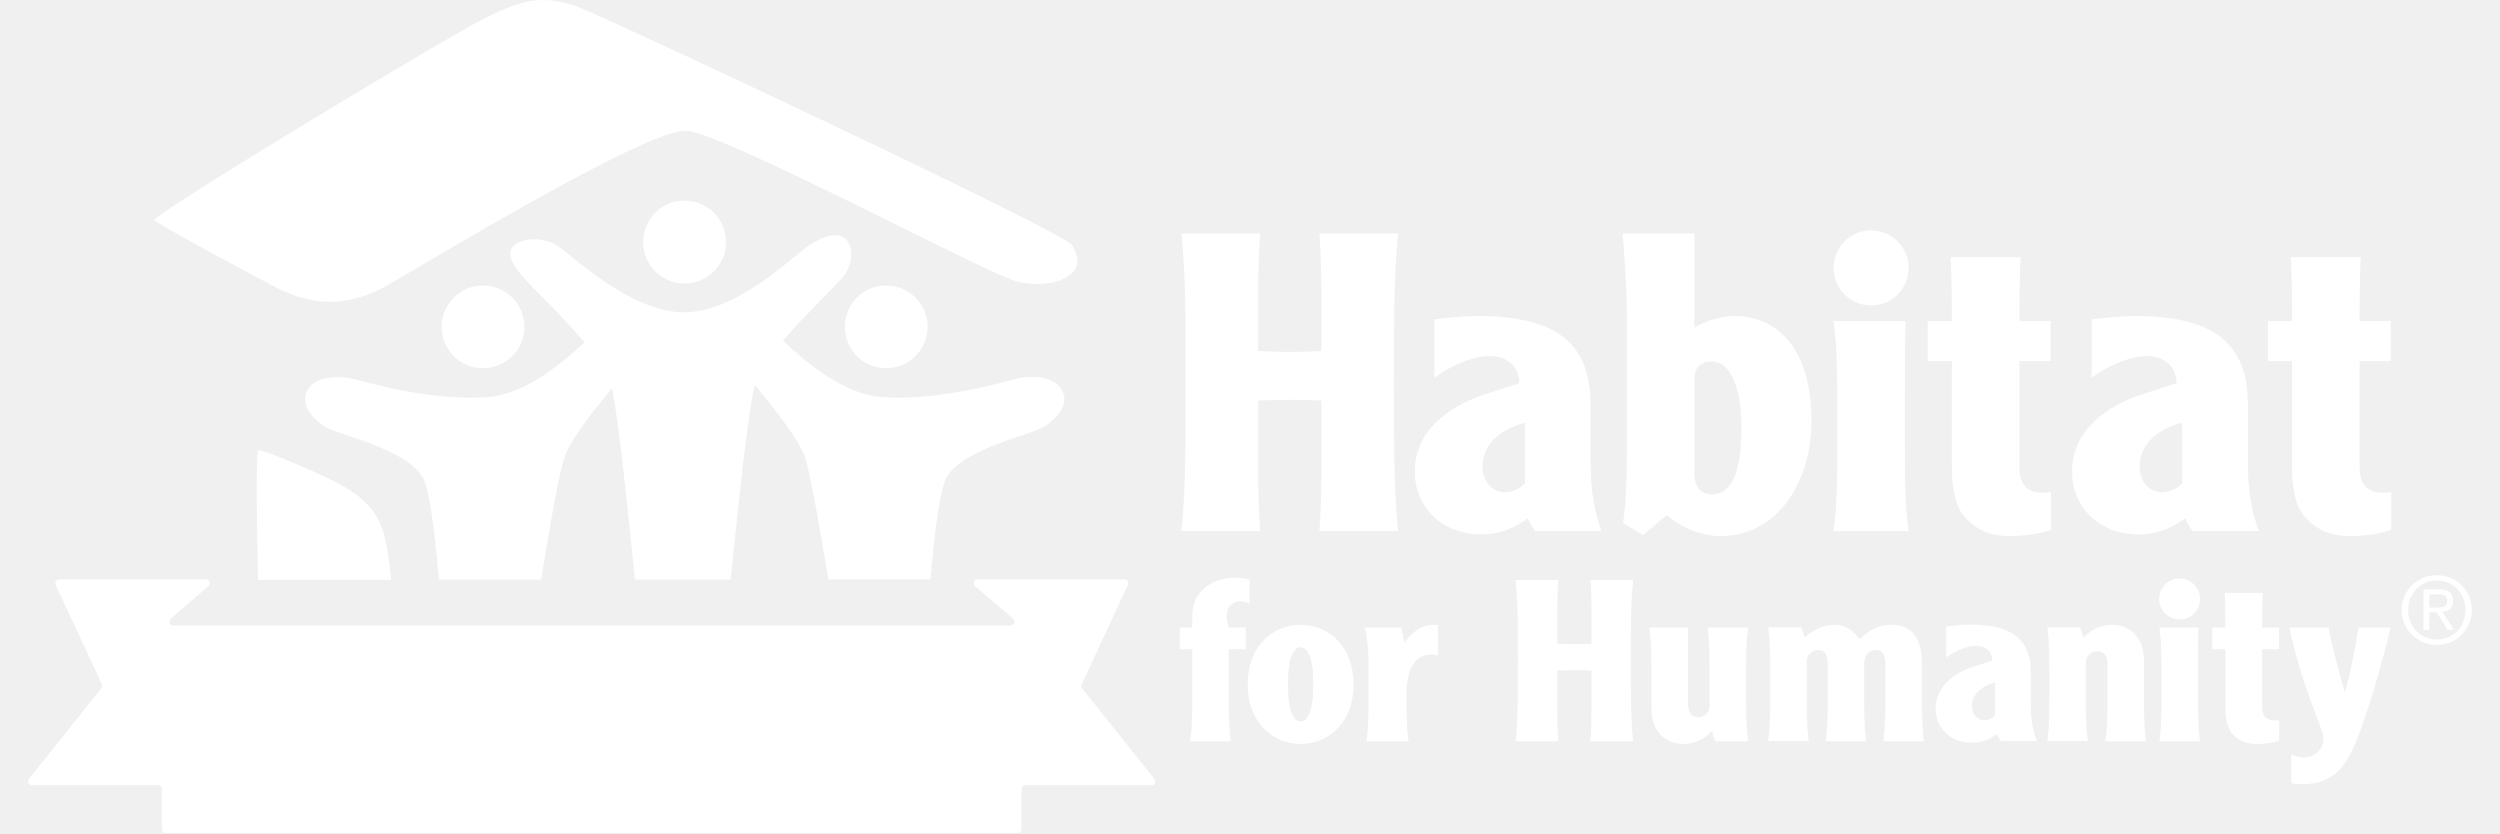
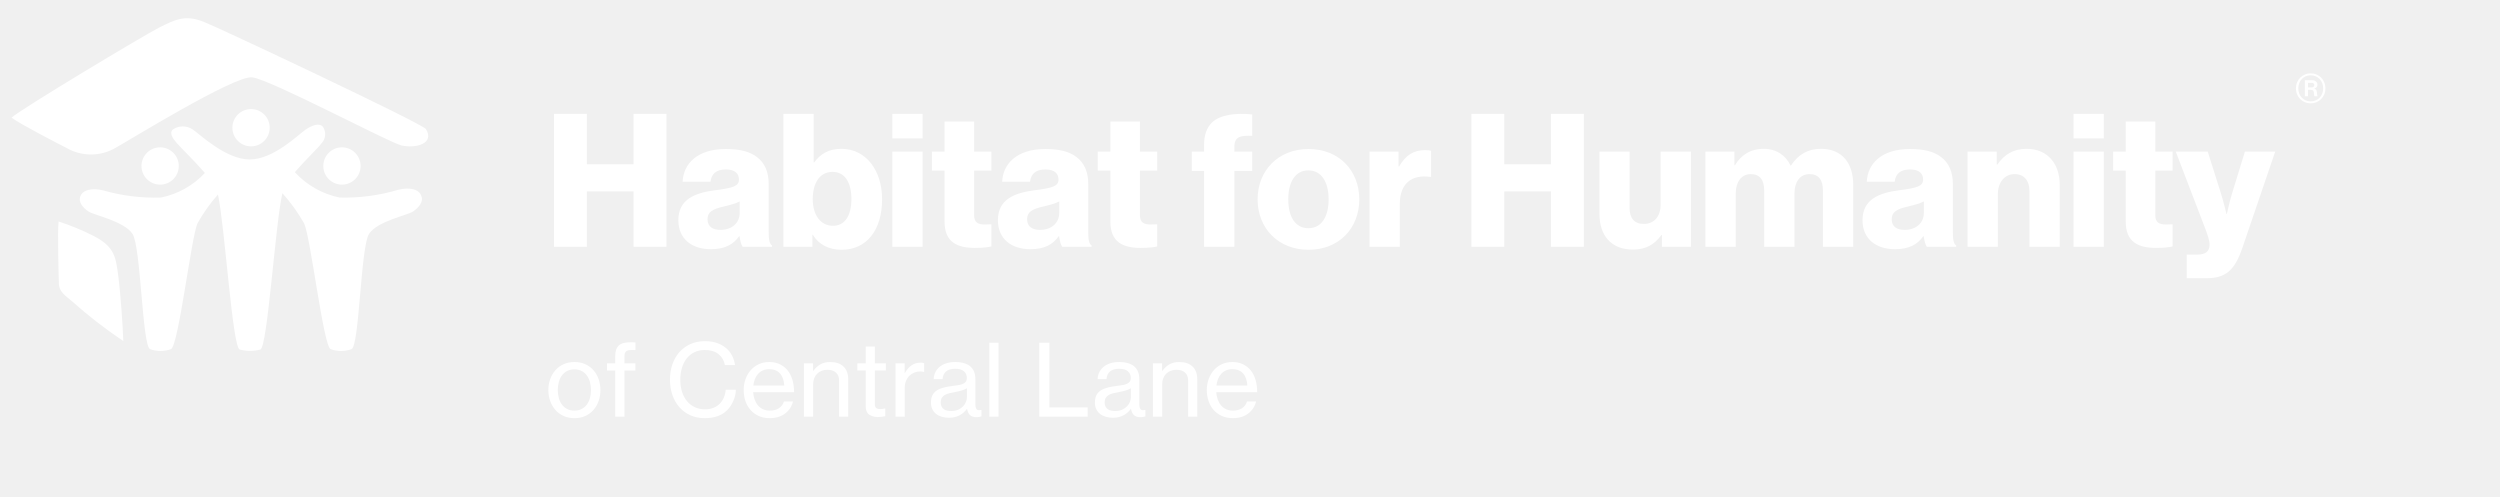
- <svg xmlns="http://www.w3.org/2000/svg" fill="#FFFFFF" id="Layer_1" viewBox="0 0 120 40">
-   <path d="M116.61,29.16h.46c.31,0,.4-.11.4-.33,0-.19-.14-.3-.34-.3h-.52v.63ZM116.61,30.24h-.28v-1.95h.74c.46,0,.68.18.68.55s-.23.5-.51.54l.56.86h-.31l-.53-.85h-.36v.85ZM116.97,30.7c.78,0,1.37-.61,1.37-1.42s-.6-1.42-1.37-1.42-1.38.62-1.38,1.42.59,1.42,1.38,1.42M116.97,27.61c.92,0,1.68.72,1.68,1.67s-.77,1.68-1.68,1.68-1.69-.72-1.69-1.68.77-1.67,1.69-1.67" />
-   <path d="M60.49,11.21c-.08.98-.1,2.12-.1,3.34v2.3c.44.02.88.04,1.52.04s1.08-.02,1.52-.04v-2.3c0-1.22-.02-2.36-.1-3.34h3.78c-.2,2.06-.2,3.74-.2,7.14s0,5.08.2,7.14h-3.78c.08-.98.1-2.12.1-3.34v-2.92c-.44-.02-.88-.04-1.52-.04s-1.08.02-1.52.04v2.92c0,1.22.02,2.36.1,3.34h-3.78c.2-2.06.2-3.74.2-7.14s0-5.08-.2-7.14h3.78Z" />
-   <path d="M73.2,20.29c-1.26.32-2.04,1.1-2.04,2.1,0,.7.44,1.24,1.08,1.24.42,0,.84-.26.96-.44v-2.9ZM68.85,15.33c.28-.04,1.36-.16,2.1-.16,4.14,0,5.4,1.62,5.4,4.3v2.5c0,.96,0,2.04.52,3.52h-3.18c-.24-.32-.32-.54-.34-.62-.54.4-1.28.78-2.24.78-1.94,0-3.2-1.34-3.2-3.02,0-1.84,1.46-3.08,3.36-3.7l1.66-.54c-.02-.7-.48-1.3-1.42-1.3-.64,0-1.64.3-2.66,1.04v-2.8Z" />
-   <path d="M81.33,22.69c0,.58.22,1.04.86,1.04.82,0,1.4-.84,1.4-3.22,0-1.7-.44-3.16-1.44-3.16-.54,0-.82.34-.82.82v4.52ZM81.33,11.21v4.52c.5-.3,1.22-.56,1.94-.56,1.9,0,3.68,1.4,3.68,5.04,0,2.82-1.54,5.52-4.38,5.52-.76,0-1.64-.26-2.58-1l-1.12.96-.96-.58c.18-1.28.18-2.64.18-4.08v-5.74c0-.74,0-1.56-.2-4.08h3.44Z" />
-   <path d="M91.47,15.41c-.04,1.04-.04,2.56-.04,4.72,0,2.72,0,4.08.18,5.36h-3.6c.18-1.28.18-2.64.18-4.08v-1.92c0-1.44,0-2.8-.18-4.08h3.46ZM89.81,11.06c1,0,1.8.8,1.8,1.8s-.8,1.8-1.8,1.8-1.8-.8-1.8-1.8.8-1.8,1.8-1.8" />
-   <path d="M96.99,12.35c-.04.62-.06,1.8-.06,3.06h1.5v1.92h-1.5v5.04c0,.82.3,1.28,1.1,1.28.12,0,.24,0,.42-.02v1.8c-.66.22-1.34.3-2.02.3-.9,0-1.62-.32-2.16-.96-.42-.5-.58-1.34-.58-2.36v-5.08h-1.16v-1.92h1.16c0-1.26-.02-2.44-.06-3.06h3.36Z" />
-   <path d="M104.74,20.29c-1.26.32-2.04,1.1-2.04,2.1,0,.7.44,1.24,1.08,1.24.42,0,.84-.26.96-.44v-2.9ZM100.4,15.33c.28-.04,1.36-.16,2.1-.16,4.14,0,5.4,1.62,5.4,4.3v2.5c0,.96,0,2.04.52,3.52h-3.18c-.24-.32-.32-.54-.34-.62-.54.4-1.28.78-2.24.78-1.94,0-3.2-1.34-3.2-3.02,0-1.84,1.46-3.08,3.36-3.7l1.66-.54c-.02-.7-.48-1.3-1.42-1.3-.64,0-1.64.3-2.66,1.04v-2.8Z" />
-   <path d="M113.32,12.35c-.04.62-.06,1.8-.06,3.06h1.5v1.92h-1.5v5.04c0,.82.3,1.28,1.1,1.28.12,0,.24,0,.42-.02v1.8c-.66.22-1.34.3-2.02.3-.9,0-1.62-.32-2.16-.96-.42-.5-.58-1.34-.58-2.36v-5.08h-1.16v-1.92h1.16c0-1.26-.02-2.44-.06-3.06h3.36Z" />
-   <path d="M59.97,28.97s-.18-.11-.42-.11c-.46,0-.67.35-.67.72,0,.22.06.43.11.54h.81v1.04h-.82v2.21c0,.78,0,1.52.1,2.21h-1.95c.1-.69.1-1.43.1-2.21v-2.21h-.6v-1.04h.6v-.42c0-.64.11-1.07.62-1.5.43-.35.97-.47,1.45-.47.26,0,.54.04.68.1v1.14Z" />
-   <path d="M61.82,32.85c0,1.31.28,1.78.61,1.78s.61-.47.61-1.78-.28-1.78-.61-1.78-.61.47-.61,1.78M64.97,32.85c0,1.84-1.21,2.86-2.54,2.86s-2.54-1.02-2.54-2.86,1.21-2.86,2.54-2.86,2.54,1.02,2.54,2.86" />
-   <path d="M67.25,30.12c.06.19.14.55.15.73.38-.51.83-.86,1.38-.86.12,0,.18.01.24.03v1.44c-.12-.03-.27-.04-.33-.04-.82,0-1.18.76-1.18,1.95,0,.78,0,1.52.1,2.21h-2.02c.1-.69.1-1.43.1-2.21v-1.04c0-.78,0-1.52-.18-2.21h1.74Z" />
-   <path d="M74.8,27.84c-.04.53-.05,1.15-.05,1.81v1.25c.24.01.48.02.82.02s.59-.01.82-.02v-1.25c0-.66,0-1.28-.05-1.81h2.05c-.11,1.12-.11,2.03-.11,3.87s0,2.75.11,3.87h-2.05c.04-.53.05-1.15.05-1.81v-1.58c-.24-.01-.48-.02-.82-.02s-.59.01-.82.02v1.58c0,.66.01,1.28.05,1.81h-2.05c.11-1.12.11-2.03.11-3.87s0-2.75-.11-3.87h2.05Z" />
-   <path d="M82.34,35.58c-.08-.16-.13-.35-.16-.49-.4.39-.81.62-1.38.62-.92,0-1.53-.67-1.53-1.71v-1.67c0-.78,0-1.52-.1-2.21h1.85v3.63c0,.43.17.68.49.68.27,0,.55-.2.55-.57v-1.53c0-.78,0-1.52-.1-2.21h1.95c-.1.69-.1,1.43-.1,2.21v1.04c0,.78,0,1.52.1,2.21h-1.58Z" />
-   <path d="M86.46,30.12c.08.16.13.35.16.49.4-.37.89-.62,1.43-.62.59,0,.95.34,1.21.69.39-.35.82-.69,1.53-.69,1.06,0,1.46.75,1.46,1.82v1.56c0,.78,0,1.52.1,2.21h-1.95c.1-.69.1-1.43.1-2.21v-1.51c0-.38-.11-.66-.44-.66-.37,0-.58.28-.58.66v1.51c0,.78,0,1.52.1,2.21h-1.95c.1-.69.1-1.43.1-2.21v-1.53c0-.36-.11-.64-.44-.64-.3,0-.57.25-.57.57v1.59c0,.78,0,1.52.1,2.21h-1.95c.1-.69.1-1.43.1-2.21v-1.04c0-.78,0-1.52-.1-2.21h1.6Z" />
-   <path d="M95.76,32.76c-.68.17-1.11.6-1.11,1.14,0,.38.24.67.59.67.23,0,.46-.14.52-.24v-1.57ZM93.41,30.07c.15-.02.74-.09,1.14-.09,2.24,0,2.93.88,2.93,2.33v1.35c0,.52,0,1.11.28,1.91h-1.72c-.13-.17-.17-.29-.18-.34-.29.22-.69.42-1.21.42-1.05,0-1.74-.73-1.74-1.64,0-1,.79-1.67,1.82-2.01l.9-.29c-.01-.38-.26-.71-.77-.71-.35,0-.89.16-1.44.56v-1.52Z" />
-   <path d="M99.84,30.12c.08.16.13.35.16.49.4-.39.81-.62,1.38-.62.92,0,1.53.67,1.53,1.71v1.67c0,.78,0,1.52.1,2.21h-1.95c.1-.69.1-1.43.1-2.21v-1.5c0-.34-.14-.61-.47-.61-.27,0-.57.19-.57.52v1.58c0,.78,0,1.52.1,2.21h-1.95c.1-.69.1-1.43.1-2.21v-1.04c0-.78,0-1.52-.1-2.21h1.58Z" />
-   <path d="M105.52,30.12c-.02.56-.02,1.39-.02,2.56,0,1.47,0,2.21.1,2.9h-1.95c.1-.69.1-1.43.1-2.21v-1.04c0-.78,0-1.52-.1-2.21h1.87ZM104.62,27.77c.54,0,.98.43.98.98s-.43.98-.98.98-.98-.43-.98-.98.43-.98.98-.98" />
-   <path d="M108.61,28.46c-.02.34-.03.98-.03,1.66h.81v1.04h-.81v2.73c0,.44.16.69.59.69.07,0,.13,0,.23-.01v.98c-.36.12-.73.16-1.1.16-.49,0-.88-.17-1.17-.52-.23-.27-.31-.73-.31-1.28v-2.75h-.63v-1.04h.63c0-.68-.01-1.32-.03-1.66h1.82Z" />
-   <path d="M111.78,30.12c.14.84.55,2.38.77,3.09h.02c.3-1.11.53-2.35.63-3.09h1.55c-.36,1.48-1.17,4.5-1.86,5.92-.36.73-.9,1.6-2.39,1.6-.15,0-.38-.01-.52-.05v-1.39c.1.05.34.16.61.16.56,0,.94-.47.94-.87,0-.21-.04-.34-.48-1.48-.59-1.54-1.03-3.17-1.15-3.89h1.87Z" />
-   <path d="M51.93,32.84l2.2-4.75c.07-.12-.02-.28-.16-.28h-7.05c-.17,0-.25.22-.11.33l1.81,1.55c.14.11.06.33-.11.33H8.31c-.17,0-.25-.22-.11-.33l1.8-1.55c.14-.11.06-.33-.11-.33H2.84c-.14,0-.22.14-.17.26l2.22,4.77c.03.06.02.14-.02.19l-3.49,4.37c-.09.12,0,.29.15.29h6.06c.1,0,.18.08.18.18v1.93c0,.1.08.18.18.18h40.9c.1,0,.18-.08.18-.18v-1.93c0-.1.08-.18.18-.18h6.06c.16,0,.24-.18.14-.3l-3.47-4.35c-.05-.06-.06-.14-.02-.21" fill="#FFFFFF" />
-   <path d="M23.33,17.67c1.09-.08,1.92-1.03,1.84-2.12-.08-1.09-1.03-1.92-2.13-1.84-1.09.08-1.92,1.03-1.84,2.12.08,1.09,1.03,1.92,2.12,1.84" />
-   <path d="M18.72,27.28c-.25-1.85-.37-2.99-2.59-4.13-.92-.48-3.25-1.48-3.75-1.55-.12.73-.02,4.89.01,6.23h6.39c-.02-.19-.04-.37-.07-.54" />
-   <path d="M48.59,18.23c-.83.22-3.71,1.02-6.26.83-1.84-.13-3.63-1.66-4.75-2.71,1.11-1.28,2.54-2.65,2.87-3.04.47-.55.55-1.42.16-1.82-.39-.39-1.11-.16-1.82.32-.71.47-3.4,3.18-5.96,3.18s-5.34-2.71-6.05-3.18c-.71-.47-1.74-.39-2.13,0-.39.39,0,.95.47,1.5.34.39,1.82,1.82,2.94,3.12-1.12,1.04-2.87,2.5-4.66,2.63-2.56.19-5.44-.61-6.26-.83-1.05-.27-2.24-.14-2.47.72-.15.54.31,1.13.92,1.53.61.4,3.78,1.01,4.67,2.38.36.56.6,2.66.81,4.96h4.9c.47-2.79.91-5.46,1.22-6.12.38-.82,1.33-2.03,2.18-3.06.36,1.68.73,5.59,1.11,9.18h4.59c.39-3.71.79-7.75,1.16-9.34.88,1.06,1.91,2.36,2.31,3.21.31.66.75,3.34,1.22,6.12h4.9c.21-2.31.45-4.4.81-4.96.89-1.36,4.06-1.98,4.67-2.38.61-.4,1.07-.99.92-1.53-.23-.86-1.42-.99-2.47-.72" />
-   <path d="M51.45,11.76c-.4-.63-22.3-10.9-23.64-11.4-1.94-.73-2.99-.26-4.76.63-1.54.77-14.72,8.69-15.67,9.57.95.64,5.29,2.93,5.86,3.23,1.71.88,3.34.98,5.18,0,1.26-.67,12.67-7.69,14.56-7.51,1.9.17,14.58,6.96,15.88,7.25,1.54.35,3.57-.22,2.6-1.75" />
-   <path d="M42.39,17.67c1.09.08,2.05-.74,2.13-1.84.08-1.09-.74-2.04-1.84-2.12-1.09-.08-2.05.74-2.12,1.84-.08,1.09.74,2.05,1.84,2.12" />
-   <path d="M34.85,11.62c0-1.1-.89-1.99-1.99-1.99s-1.99.89-1.99,1.99.89,1.99,1.99,1.99,1.99-.89,1.99-1.99" />
-   <path d="M11.07,36.14h1.2c.08.42.44.63.88.63.5,0,.81-.35.81-.85s-.33-.82-.82-.82c-.32,0-.58.14-.71.31h-1.15l.51-2.76h3.09v.98h-2.21l-.17.89h.01c.18-.17.52-.3.97-.3.95,0,1.72.66,1.72,1.71s-.82,1.82-2.02,1.82-1.99-.55-2.11-1.61" />
-   <path d="M18.83,35.14c0-.97-.27-1.65-.94-1.65s-.95.68-.95,1.65.28,1.65.95,1.65.94-.66.94-1.65M15.69,35.14c0-1.59.9-2.61,2.21-2.61s2.21,1.02,2.21,2.61-.89,2.61-2.21,2.61-2.2-1.02-2.2-2.61" />
-   <path d="M23.45,35.71l-1.76-3.28h1.4l.67,1.35c.17.36.34.79.34.79h.01s.18-.44.36-.79l.66-1.35h1.36l-1.76,3.28v1.92h-1.29v-1.92Z" />
-   <polygon points="27.01 32.42 30.96 32.42 30.96 33.49 28.3 33.49 28.3 34.42 30.58 34.42 30.58 35.42 28.3 35.42 28.3 36.54 31 36.54 31 37.63 27.01 37.63 27.01 32.42" />
-   <path d="M34.52,35.76l-.39-1.26c-.09-.27-.2-.73-.2-.73h-.01s-.12.47-.21.73l-.4,1.26h1.22ZM33.27,32.42h1.32l1.88,5.2h-1.35l-.31-.94h-1.82l-.3.94h-1.3l1.87-5.2Z" />
-   <path d="M39.22,34.72c.51,0,.77-.24.77-.63s-.25-.65-.74-.65h-1v1.28h.97ZM36.96,32.42h2.49c1.03,0,1.82.53,1.82,1.5,0,.6-.3,1.05-.9,1.26v.02c.45.15.68.44.76.95.11.68.04,1.34.22,1.4v.07h-1.25c-.14-.08-.12-.69-.2-1.21-.07-.48-.31-.74-.87-.74h-.78v1.95h-1.29v-5.2Z" />
-   <path d="M41.76,35.99h1.3c.06.52.4.74,1.02.74.42,0,.84-.15.84-.55,0-.41-.42-.5-1.14-.68-.9-.21-1.86-.49-1.86-1.58s.9-1.6,2.07-1.6,2,.51,2.05,1.6h-1.26c-.05-.4-.36-.63-.84-.63-.45,0-.75.2-.75.49,0,.36.4.45,1.18.63.97.23,1.84.52,1.84,1.64s-.93,1.7-2.13,1.7c-1.38,0-2.29-.61-2.32-1.76" />
+ <svg xmlns="http://www.w3.org/2000/svg" width="780" height="155" viewBox="0 0 780 155" version="1.1">
+   <path d="m36.233 123.4a134.85 134.85 0 0 1 19.601 8.106c11.643 5.969 12.232 11.937 13.559 21.664 1.326 9.727 2.653 29.475 2.874 36.844a265.79 265.79 0 0 1-28.517-22.106c-3.537-3.095-7.369-5.232-7.369-10.022-0.074-1.621-0.884-29.696-0.147-34.486zm204.63-51.508c5.011 8.032-5.527 10.98-13.632 9.137-6.779-1.548-73.172-36.844-83.194-37.949-10.022-1.105-69.635 35.812-76.194 39.35a27.191 27.191 0 0 1-27.191 0c-2.947-1.474-25.717-13.19-30.654-16.875 4.937-4.642 74.057-46.055 82.089-50.108 9.211-4.642 14.738-7.369 24.907-3.316 7.074 2.653 121.44 56.445 123.87 59.761zm-107.81-0.737a10.39 10.39 0 1 1 10.39 10.39 10.39 10.39 0 0 1-10.39-10.39zm105.37 38.392c-1.179-4.569-7.369-5.232-12.895-3.832a104.71 104.71 0 0 1-32.791 4.348 46.497 46.497 0 0 1-24.907-14.148c5.821-6.706 13.338-13.853 14.738-15.917a7.369 7.369 0 0 0 0.811-9.506c-2.063-2.063-5.748-0.811-9.506 1.695s-17.759 16.654-31.17 16.654c-13.411 0-28.002-14.222-31.686-16.654a9.8 9.8 0 0 0-11.201 0c-2.063 2.063 0 4.937 2.505 7.811s9.506 9.506 15.401 16.359a45.76 45.76 0 0 1-24.464 13.706 104.71 104.71 0 0 1-32.202-3.979c-5.453-1.4-11.716-0.737-12.895 3.832-0.811 2.8 1.621 5.895 4.79 7.958s19.822 5.379 24.464 12.453 5.379 61.972 9.727 64.182a16.875 16.875 0 0 0 11.716 0c4.2-2.137 11.274-62.34 14.738-70.078a91.963 91.963 0 0 1 11.422-16.064c3.832 17.98 8.032 84.963 12.085 86.363a22.106 22.106 0 0 0 11.569 0c3.979-1.695 8.327-70.446 12.232-87.099a95.353 95.353 0 0 1 12.085 16.801c3.611 7.369 10.685 67.941 14.738 70.078a16.875 16.875 0 0 0 11.716 0c4.348-1.842 5.085-57.035 9.727-64.182s21.222-10.316 24.464-12.453 5.895-5.527 4.79-8.327zm-33.97-16.359a10.39 10.39 0 1 0-11.127 9.653 10.39 10.39 0 0 0 11.127-9.653zm-122.03 0a10.39 10.39 0 1 1 11.127 9.653 10.39 10.39 0 0 1-11.127-9.653z" fill="#FFFFFF" transform="translate(-2 0) scale(0.56)" />
+   <g fill="#FFFFFF" aria-label="Habitat for Humanity">
+     <path d="M49 0H226V298H477V0H654V715H477V444H226V715H49Z" transform="translate(170.000 77.000) scale(0.058 -0.058)" />
+     <path d="M190 -13C267 -13 312 14 342 57H344C348 31 353 11 361 0H519V7C505 16 501 39 501 80V338C501 402 480 452 436 484C399 512 347 526 270 526C115 526 42 445 38 350H188C193 393 219 416 271 416C320 416 341 394 341 361C341 326 307 316 211 304C105 290 15 256 15 143C15 42 88 -13 190 -13ZM172 148C172 187 198 203 261 217C294 225 324 233 345 244V183C345 128 303 91 242 91C202 91 172 107 172 148Z" transform="translate(210.774 77.000) scale(0.058 -0.058)" />
+     <path d="M352 -16C484 -16 570 86 570 256C570 410 484 527 351 527C281 527 237 498 205 454H202V715H39V0H195V65H197C229 12 284 -16 352 -16ZM197 256C197 340 232 403 304 403C370 403 405 345 405 257C405 168 370 113 306 113C239 113 197 171 197 256Z" transform="translate(242.152 77.000) scale(0.058 -0.058)" />
+     <path d="M39 583H202V715H39ZM39 0H202V512H39Z" transform="translate(276.140 77.000) scale(0.058 -0.058)" />
+     <path d="M242 -6C286 -6 317 -2 331 2V121C325 121 309 120 295 120C260 120 238 130 238 170V410H331V512H238V674H79V512H11V410H79V135C79 25 147 -6 242 -6Z" transform="translate(290.118 77.000) scale(0.058 -0.058)" />
+     <path d="M190 -13C267 -13 312 14 342 57H344C348 31 353 11 361 0H519V7C505 16 501 39 501 80V338C501 402 480 452 436 484C399 512 347 526 270 526C115 526 42 445 38 350H188C193 393 219 416 271 416C320 416 341 394 341 361C341 326 307 316 211 304C105 290 15 256 15 143C15 42 88 -13 190 -13ZM172 148C172 187 198 203 261 217C294 225 324 233 345 244V183C345 128 303 91 242 91C202 91 172 107 172 148Z" transform="translate(310.476 77.000) scale(0.058 -0.058)" />
+     <path d="M242 -6C286 -6 317 -2 331 2V121C325 121 309 120 295 120C260 120 238 130 238 170V410H331V512H238V674H79V512H11V410H79V135C79 25 147 -6 242 -6Z" transform="translate(341.854 77.000) scale(0.058 -0.058)" />
+     <path d="M77 0H240V408H336V512H240V537C240 594 274 599 336 597V712C248 721 163 711 119 668C92 641 77 602 77 549V512H11V408H77Z" transform="translate(371.202 77.000) scale(0.058 -0.058)" />
+     <path d="M290 -16C455 -16 563 101 563 255C563 409 455 526 290 526C126 526 16 409 16 255C16 101 126 -16 290 -16ZM181 255C181 348 218 411 289 411C360 411 398 348 398 255C398 162 360 100 289 100C218 100 181 162 181 255Z" transform="translate(391.444 77.000) scale(0.058 -0.058)" />
+     <path d="M39 0H202V230C202 341 266 390 366 376H370V516C363 519 353 520 338 520C276 520 234 493 198 432H195V512H39Z" transform="translate(425.026 77.000) scale(0.058 -0.058)" />
+     <path d="M49 0H226V298H477V0H654V715H477V444H226V715H49Z" transform="translate(456.230 77.000) scale(0.058 -0.058)" />
+     <path d="M215 -15C286 -15 331 13 368 63H371V0H527V512H364V226C364 165 330 123 274 123C222 123 197 154 197 210V512H35V176C35 62 97 -15 215 -15Z" transform="translate(497.004 77.000) scale(0.058 -0.058)" />
+     <path d="M39 0H202V287C202 348 232 391 283 391C332 391 355 359 355 304V0H518V287C518 348 547 391 599 391C648 391 671 359 671 304V0H834V333C834 448 776 527 660 527C594 527 539 499 499 437H497C471 492 420 527 353 527C279 527 230 492 198 439H195V512H39Z" transform="translate(529.832 77.000) scale(0.058 -0.058)" />
+     <path d="M190 -13C267 -13 312 14 342 57H344C348 31 353 11 361 0H519V7C505 16 501 39 501 80V338C501 402 480 452 436 484C399 512 347 526 270 526C115 526 42 445 38 350H188C193 393 219 416 271 416C320 416 341 394 341 361C341 326 307 316 211 304C105 290 15 256 15 143C15 42 88 -13 190 -13ZM172 148C172 187 198 203 261 217C294 225 324 233 345 244V183C345 128 303 91 242 91C202 91 172 107 172 148Z" transform="translate(580.234 77.000) scale(0.058 -0.058)" />
+     <path d="M39 0H202V283C202 346 238 391 292 391C345 391 372 354 372 300V0H535V333C535 447 469 527 357 527C286 527 237 497 199 442H196V512H39Z" transform="translate(611.612 77.000) scale(0.058 -0.058)" />
+     <path d="M39 583H202V715H39ZM39 0H202V512H39Z" transform="translate(644.672 77.000) scale(0.058 -0.058)" />
+     <path d="M242 -6C286 -6 317 -2 331 2V121C325 121 309 120 295 120C260 120 238 130 238 170V410H331V512H238V674H79V512H11V410H79V135C79 25 147 -6 242 -6Z" transform="translate(658.650 77.000) scale(0.058 -0.058)" />
+     <path d="M56 -169H162C265 -169 314 -127 355 -7L532 512H369L302 294C286 244 272 176 272 176H270C270 176 254 244 238 294L169 512H-3L148 118C169 64 179 34 179 12C179 -23 160 -42 112 -42H56Z" transform="translate(679.008 77.000) scale(0.058 -0.058)" />
+   </g>
+   <g fill="#FFFFFF" aria-label="registered trademark">
+     <path d="M328 172Q268 172 215.5 194.0Q163 216 124.0 255.0Q85 294 62.5 347.5Q40 401 40 464Q40 527 62.5 581.0Q85 635 124.0 674.0Q163 713 215.5 735.0Q268 757 328 757Q388 757 440.5 735.0Q493 713 531.5 674.0Q570 635 592.5 581.0Q615 527 615 464Q615 401 592.5 347.5Q570 294 531.5 255.0Q493 216 440.5 194.0Q388 172 328 172ZM328 211Q380 211 425.0 230.0Q470 249 502.0 282.5Q534 316 552.5 362.5Q571 409 571 464Q571 519 552.5 566.0Q534 613 502.0 647.0Q470 681 425.0 700.0Q380 719 328 719Q276 719 231.5 700.0Q187 681 155.0 647.0Q123 613 104.5 566.0Q86 519 86 464Q86 409 104.5 362.5Q123 316 155.0 282.5Q187 249 231.5 230.0Q276 211 328 211ZM214 623H359Q402 623 430.5 599.0Q459 575 459 535Q459 508 444.0 488.0Q429 468 396 460V459Q423 452 434.0 437.5Q445 423 448 394Q452 362 453.5 340.0Q455 318 463 315V310H403Q396 313 394.0 334.5Q392 356 390 383Q387 436 331 436H275V310H214ZM275 483H345Q371 483 384.5 495.5Q398 508 398 528Q398 548 385.0 560.0Q372 572 346 572H275Z" transform="translate(715.690 35.000) scale(0.016 -0.016)" />
+   </g>
+   <g fill="#FFFFFF" aria-label="of Central Lane">
+     <path d="M298 -15Q237 -15 188.5 7.0Q140 29 106.0 67.5Q72 106 53.5 157.5Q35 209 35 268Q35 326 53.5 377.5Q72 429 106.0 467.5Q140 506 188.5 528.0Q237 550 298 550Q359 550 407.0 528.0Q455 506 489.0 467.5Q523 429 541.0 377.5Q559 326 559 268Q559 209 541.0 157.5Q523 106 489.0 67.5Q455 29 407.0 7.0Q359 -15 298 -15ZM297 61Q338 61 369.5 77.0Q401 93 422.0 121.0Q443 149 453.5 186.5Q464 224 464 268Q464 311 453.5 349.0Q443 387 422.0 415.5Q401 444 369.5 460.0Q338 476 297 476Q256 476 224.5 460.0Q193 444 172.0 415.5Q151 387 140.5 349.0Q130 311 130 268Q130 224 140.5 186.5Q151 149 172.0 121.0Q193 93 224.5 77.0Q256 61 297 61Z" transform="translate(170.000 130.000) scale(0.031 -0.031)" />
+     <path d="M31 537H114V611Q114 685 152 718Q172 735 201.5 742.0Q231 749 270 749Q281 749 293.0 748.5Q305 748 318 747V670Q285 672 263.5 670.5Q242 669 229.5 661.5Q217 654 212.0 641.0Q207 628 207 607V537H317V464H207V0H114V464H31Z" transform="translate(188.414 130.000) scale(0.031 -0.031)" />
+     <path d="M399 -15Q319 -15 254.5 14.0Q190 43 144.5 94.5Q99 146 74.0 217.0Q49 288 49 372Q49 454 73.0 525.0Q97 596 142.5 648.0Q188 700 253.5 730.0Q319 760 402 760Q468 760 519.5 742.5Q571 725 609 694Q649 662 672.5 617.5Q696 573 704 519H602Q589 588 537.5 629.5Q486 671 400 671Q341 671 295.0 648.5Q249 626 217.5 586.0Q186 546 169.5 491.0Q153 436 153 372Q153 305 170.5 250.0Q188 195 220.5 156.0Q253 117 299.0 95.5Q345 74 401 74Q452 74 489.5 90.0Q527 106 552.5 133.0Q578 160 592.5 195.5Q607 231 610 271H712Q712 243 705.5 214.5Q699 186 687.0 159.0Q675 132 659.0 107.5Q643 83 623 64Q544 -15 399 -15Z" transform="translate(207.510 130.000) scale(0.031 -0.031)" />
+     <path d="M297 -15Q235 -15 186.5 7.0Q138 29 104.0 67.5Q70 106 52.5 157.5Q35 209 35 268Q35 326 53.5 377.5Q72 429 105.5 467.5Q139 506 186.5 528.0Q234 550 292 550Q352 550 398.0 528.0Q444 506 476 467Q509 427 525.5 371.0Q542 315 542 246H130Q133 207 145.0 173.0Q157 139 178.0 114.0Q199 89 229.0 75.0Q259 61 298 61Q354 61 390.5 85.5Q427 110 440 153H531Q513 78 451.5 31.5Q390 -15 297 -15ZM292 478Q256 478 228.0 465.5Q200 453 180.0 431.0Q160 409 148.0 379.0Q136 349 132 313H443Q439 391 400.5 434.5Q362 478 292 478Z" transform="translate(230.946 130.000) scale(0.031 -0.031)" />
+     <path d="M156 461H159Q188 502 229.0 526.0Q270 550 329 550Q414 550 462.0 505.0Q510 460 510 375V0H418V364Q418 416 386.5 444.0Q355 472 300 472Q269 472 242.5 461.5Q216 451 197.0 432.0Q178 413 167.5 386.0Q157 359 157 327V0H64V537H156Z" transform="translate(248.833 130.000) scale(0.031 -0.031)" />
+     <path d="M31 537H115V706H207V537H318V465H207V126Q207 97 221.5 86.5Q236 76 262 76Q274 76 287.5 78.5Q301 81 309 83H312V5Q274 -4 237 -4Q183 -3 149.0 21.5Q115 46 115 105V465H31Z" transform="translate(266.534 130.000) scale(0.031 -0.031)" />
+     <path d="M156 440H159Q184 487 224.0 515.5Q264 544 318 544Q329 544 336.5 542.5Q344 541 352 538V450H349Q339 453 331.0 454.0Q323 455 311 455Q280 455 252.0 443.5Q224 432 203.0 411.0Q182 390 169.5 360.0Q157 330 157 292V0H64V537H156Z" transform="translate(277.415 130.000) scale(0.031 -0.031)" />
+     <path d="M224 -11Q186 -11 152.5 -1.5Q119 8 94.5 27.0Q70 46 56.0 74.5Q42 103 42 142Q42 189 58.5 219.0Q75 249 105.5 267.0Q136 285 178.5 295.0Q221 305 273 311Q303 314 327.0 319.0Q351 324 368.0 332.5Q385 341 394.0 354.0Q403 367 403 388Q403 432 373.5 457.0Q344 482 288 482Q224 482 192.5 454.0Q161 426 159 378H69Q70 412 84.0 443.0Q98 474 125.0 498.0Q152 522 192.5 536.0Q233 550 287 550Q325 550 358.0 543.0Q391 536 417 521Q451 501 470.0 465.0Q489 429 489 375V124Q489 92 500.0 76.0Q511 60 546 68H550V3Q540 0 528.5 -2.5Q517 -5 500 -5Q457 -5 435.0 15.5Q413 36 405 79H404Q391 61 374.0 45.0Q357 29 335.0 16.5Q313 4 285.5 -3.5Q258 -11 224 -11ZM247 57Q287 57 316.5 70.5Q346 84 365.5 104.5Q385 125 394.5 150.0Q404 175 404 198V286Q384 273 351.5 263.5Q319 254 286 248Q253 242 226.0 235.5Q199 229 180.0 217.5Q161 206 150.5 188.5Q140 171 140 143Q140 117 149.0 100.5Q158 84 173.0 74.0Q188 64 207.5 60.5Q227 57 247 57Z" transform="translate(289.164 130.000) scale(0.031 -0.031)" />
+     <path d="M67 744H160V0H67Z" transform="translate(306.586 130.000) scale(0.031 -0.031)" />
+     <path d="M77 744H179V93H564V0H77Z" transform="translate(321.869 130.000) scale(0.031 -0.031)" />
+     <path d="M224 -11Q186 -11 152.5 -1.5Q119 8 94.5 27.0Q70 46 56.0 74.5Q42 103 42 142Q42 189 58.5 219.0Q75 249 105.5 267.0Q136 285 178.5 295.0Q221 305 273 311Q303 314 327.0 319.0Q351 324 368.0 332.5Q385 341 394.0 354.0Q403 367 403 388Q403 432 373.5 457.0Q344 482 288 482Q224 482 192.5 454.0Q161 426 159 378H69Q70 412 84.0 443.0Q98 474 125.0 498.0Q152 522 192.5 536.0Q233 550 287 550Q325 550 358.0 543.0Q391 536 417 521Q451 501 470.0 465.0Q489 429 489 375V124Q489 92 500.0 76.0Q511 60 546 68H550V3Q540 0 528.5 -2.5Q517 -5 500 -5Q457 -5 435.0 15.5Q413 36 405 79H404Q391 61 374.0 45.0Q357 29 335.0 16.5Q313 4 285.5 -3.5Q258 -11 224 -11ZM247 57Q287 57 316.5 70.5Q346 84 365.5 104.5Q385 125 394.5 150.0Q404 175 404 198V286Q384 273 351.5 263.5Q319 254 286 248Q253 242 226.0 235.5Q199 229 180.0 217.5Q161 206 150.5 188.5Q140 171 140 143Q140 117 149.0 100.5Q158 84 173.0 74.0Q188 64 207.5 60.5Q227 57 247 57Z" transform="translate(340.314 130.000) scale(0.031 -0.031)" />
+     <path d="M156 461H159Q188 502 229.0 526.0Q270 550 329 550Q414 550 462.0 505.0Q510 460 510 375V0H418V364Q418 416 386.5 444.0Q355 472 300 472Q269 472 242.5 461.5Q216 451 197.0 432.0Q178 413 167.5 386.0Q157 359 157 327V0H64V537H156Z" transform="translate(357.736 130.000) scale(0.031 -0.031)" />
+     <path d="M297 -15Q235 -15 186.5 7.0Q138 29 104.0 67.5Q70 106 52.5 157.5Q35 209 35 268Q35 326 53.5 377.5Q72 429 105.5 467.5Q139 506 186.5 528.0Q234 550 292 550Q352 550 398.0 528.0Q444 506 476 467Q509 427 525.5 371.0Q542 315 542 246H130Q133 207 145.0 173.0Q157 139 178.0 114.0Q199 89 229.0 75.0Q259 61 298 61Q354 61 390.5 85.5Q427 110 440 153H531Q513 78 451.5 31.5Q390 -15 297 -15ZM292 478Q256 478 228.0 465.5Q200 453 180.0 431.0Q160 409 148.0 379.0Q136 349 132 313H443Q439 391 400.5 434.5Q362 478 292 478Z" transform="translate(375.437 130.000) scale(0.031 -0.031)" />
+   </g>
</svg>
